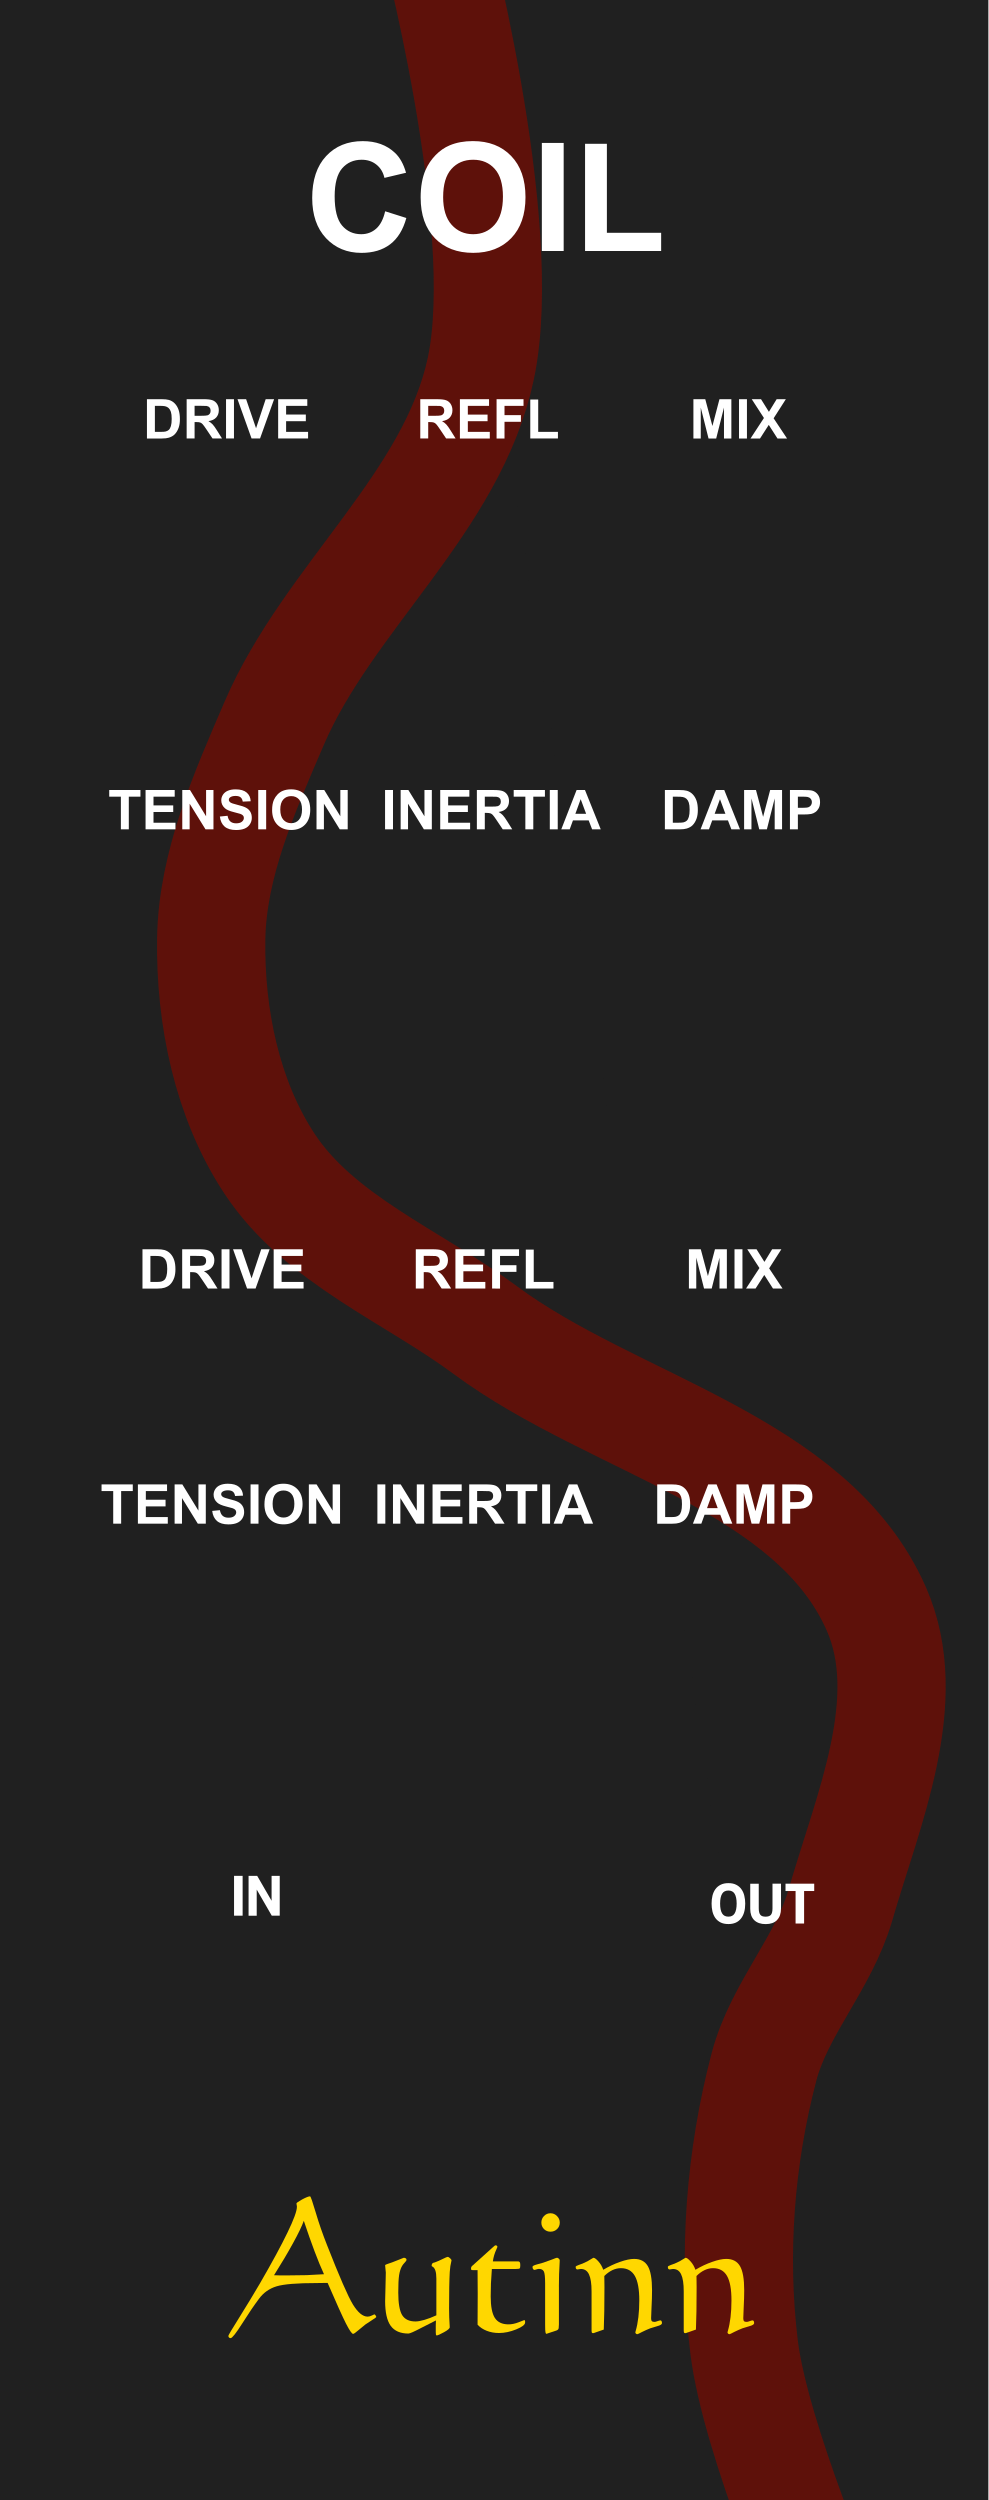
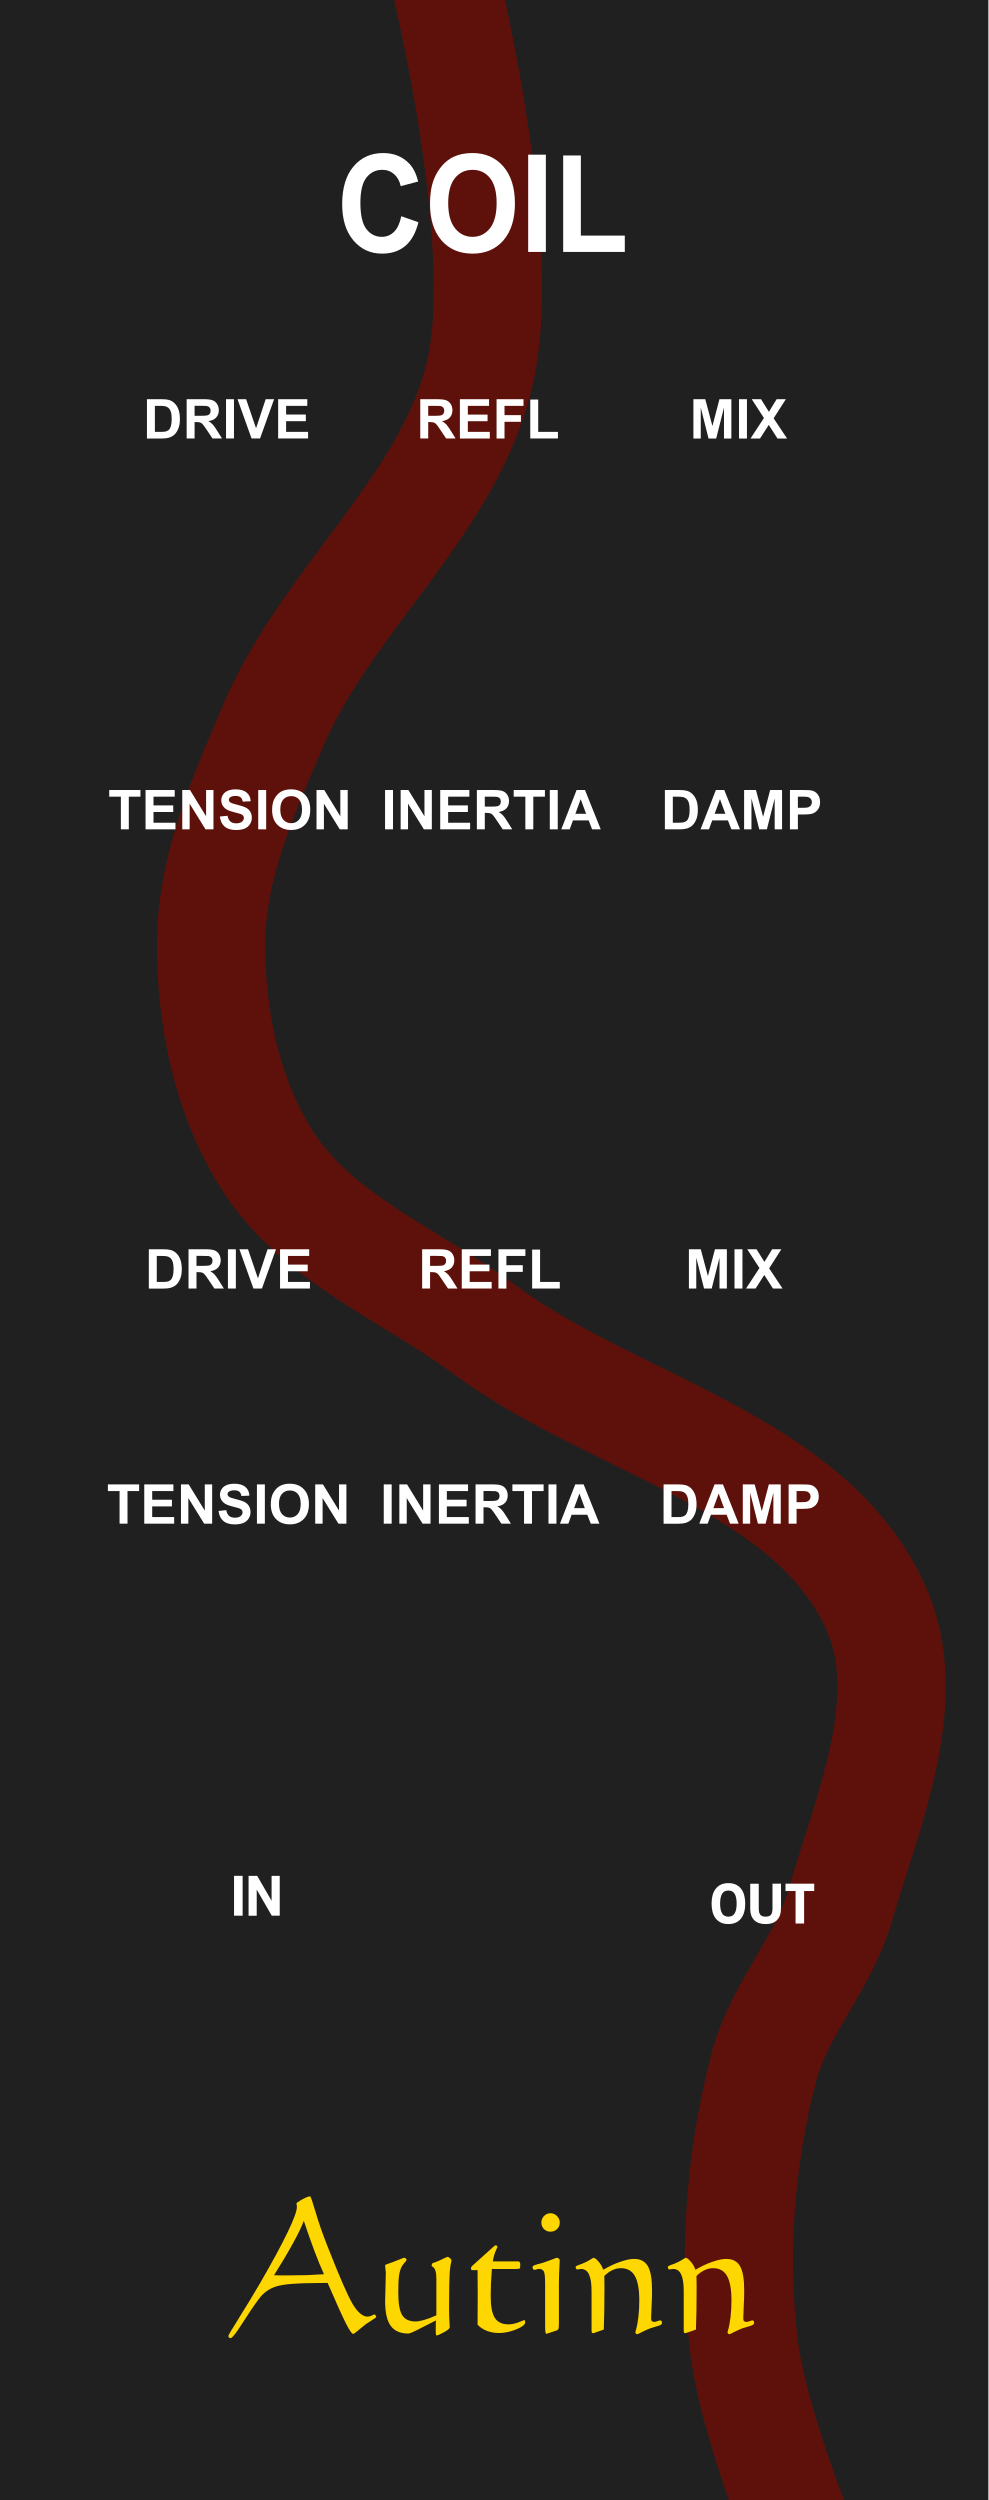
<svg xmlns="http://www.w3.org/2000/svg" width="50.8mm" height="128.5mm" viewBox="0 0 50.8 128.5" version="1.1" id="svg23">
  <defs id="defs23">
    </defs>
  <rect style="fill:#202020;stroke:none" width="50.8" height="128.5" x="0" y="0" id="rect1" />
  <path style="fill:#202020;stroke:#5e110a;stroke-width:5.564;stroke-dasharray:none;stroke-opacity:1" d="m 42.73,134.427 c 0,0 -3.897,-8.993 -4.484,-13.791 -0.584,-4.772 -0.198,-9.737 1.02,-14.388 0.776,-2.965 3.077,-5.37 3.927,-8.315 C 44.611,93.015 47.106,87.372 45.04,82.689 41.72,75.163 31.553,73.267 24.945,68.368 21.197,65.589 16.432,63.714 13.858,59.822 11.665,56.504 10.797,52.251 10.856,48.273 c 0.057,-3.849 1.715,-7.549 3.234,-11.087 2.777,-6.467 9.169,-11.361 10.625,-18.247 1.586,-7.503 -2.541,-22.866 -2.541,-22.866" id="path23" />
  <g transform="matrix(1.254926,0,0,1.254926,10.30863,-246.3034)" id="text3739" style="font-style:normal;font-weight:normal;font-size:7.056px;line-height:1.25;font-family:sans-serif;letter-spacing:0px;word-spacing:0px;fill:#ffd700;fill-opacity:1;stroke:none;stroke-width:0.265" aria-label="Autinn">
    <path id="path4612" style="font-style:normal;font-variant:normal;font-weight:normal;font-stretch:normal;font-family:'Calligraph421 BT';-inkscape-font-specification:'Calligraph421 BT';fill:#ffd700;fill-opacity:1;stroke-width:0.265" d="m 5.056,289.419 q -0.176,-0.379 -0.386,-0.937 -0.21,-0.558 -0.441,-1.251 -0.117,0.327 -0.438,0.909 -0.317,0.582 -0.782,1.319 0.107,0.007 0.224,0.007 0.121,0 0.362,0 0.393,0 0.754,-0.01 0.365,-0.014 0.706,-0.038 z m 0.148,0.355 q -0.1,0 -0.248,0.003 -0.145,0.003 -0.196,0.003 -1.206,0 -1.647,0.134 -0.441,0.134 -0.717,0.506 -0.314,0.42 -0.692,1.02 -0.379,0.596 -0.472,0.596 -0.041,0 -0.065,-0.024 -0.028,-0.024 -0.028,-0.069 0,-0.041 0.448,-0.754 0.448,-0.717 0.837,-1.381 0.754,-1.302 1.137,-2.098 0.386,-0.796 0.386,-1.058 0,-0.034 -0.01,-0.076 -0.01,-0.045 -0.01,-0.052 0,-0.041 0.234,-0.169 0.238,-0.127 0.324,-0.127 0.038,0 0.231,0.658 0.193,0.655 0.462,1.333 0.758,1.936 1.061,2.436 0.307,0.5 0.603,0.5 0.083,0 0.172,-0.045 0.09,-0.048 0.103,-0.048 0.021,0 0.048,0.038 0.031,0.038 0.031,0.069 0,0.021 -0.155,0.117 -0.155,0.097 -0.293,0.193 -0.127,0.097 -0.293,0.241 -0.162,0.141 -0.207,0.141 -0.076,0 -0.293,-0.424 -0.214,-0.424 -0.751,-1.664 z" />
    <path id="path4614" style="font-style:normal;font-variant:normal;font-weight:normal;font-stretch:normal;font-family:'Calligraph421 BT';-inkscape-font-specification:'Calligraph421 BT';fill:#ffd700;fill-opacity:1;stroke-width:0.265" d="m 9.641,291.311 q -0.245,0.121 -0.61,0.31 -0.431,0.227 -0.517,0.227 -0.496,0 -0.727,-0.317 -0.227,-0.317 -0.227,-1.009 0,-0.169 0.014,-0.558 0.014,-0.393 0.014,-0.613 0,-0.048 -0.014,-0.145 -0.014,-0.1 -0.014,-0.152 0,-0.028 0.121,-0.065 0.096,-0.031 0.162,-0.055 0.152,-0.055 0.307,-0.121 0.158,-0.069 0.172,-0.069 0.052,0 0.083,0.024 0.031,0.021 0.031,0.059 0,0.041 -0.076,0.117 -0.072,0.076 -0.107,0.138 -0.083,0.141 -0.121,0.376 -0.034,0.234 -0.034,0.71 0,0.658 0.158,0.923 0.162,0.262 0.548,0.262 0.141,0 0.365,-0.065 0.227,-0.066 0.489,-0.186 v -1.512 q 0,-0.403 -0.162,-0.486 -0.031,-0.014 -0.031,-0.028 0,-0.11 0.083,-0.131 0.024,-0.003 0.045,-0.01 0.152,-0.055 0.324,-0.141 0.172,-0.086 0.2,-0.086 0.045,0 0.103,0.055 0.059,0.055 0.059,0.093 0,0.003 -0.007,0.031 -0.048,0.179 -0.065,0.438 -0.014,0.238 -0.021,0.63 -0.007,0.389 -0.007,0.865 0,0.369 0.024,0.706 0.003,0.052 0.003,0.062 0,0.079 -0.238,0.207 -0.238,0.131 -0.296,0.131 -0.021,0 -0.031,-0.031 -0.007,-0.028 -0.007,-0.097 v -0.103 q 0,-0.076 0,-0.172 0.003,-0.097 0.007,-0.21 z" />
    <path id="path4616" style="font-style:normal;font-variant:normal;font-weight:normal;font-stretch:normal;font-family:'Calligraph421 BT';-inkscape-font-specification:'Calligraph421 BT';fill:#ffd700;fill-opacity:1;stroke-width:0.265" d="m 11.346,291.486 q 0.003,-0.307 0.003,-0.603 0.003,-0.296 0.003,-0.658 0,-0.217 -0.003,-0.462 0,-0.245 -0.003,-0.513 h -0.196 q -0.045,0 -0.059,-0.01 -0.01,-0.014 -0.014,-0.059 0.003,-0.072 0.062,-0.117 0.021,-0.017 0.028,-0.024 l 0.799,-0.72 q 0.055,-0.055 0.079,-0.069 0.024,-0.017 0.048,-0.017 0.024,0 0.045,0.021 0.021,0.017 0.021,0.045 0,0.01 -0.034,0.083 -0.121,0.255 -0.152,0.51 h 1.037 q 0.048,0 0.065,0.034 0.021,0.034 0.021,0.121 0,0.103 -0.024,0.131 -0.024,0.024 -0.158,0.024 h -0.982 q -0.024,0.303 -0.038,0.589 -0.01,0.282 -0.01,0.537 0,0.613 0.169,0.878 0.172,0.265 0.558,0.265 0.2,0 0.417,-0.086 0.217,-0.09 0.231,-0.09 0.014,0 0.024,0.017 0.01,0.014 0.01,0.031 v 0.052 q 0,0.134 -0.365,0.282 -0.365,0.148 -0.706,0.148 -0.269,0 -0.5,-0.09 -0.231,-0.09 -0.376,-0.251 z" />
    <path id="path4618" style="font-style:normal;font-variant:normal;font-weight:normal;font-stretch:normal;font-family:'Calligraph421 BT';-inkscape-font-specification:'Calligraph421 BT';fill:#ffd700;fill-opacity:1;stroke-width:0.265" d="m 14.678,289.922 v 1.557 q 0,0.048 -0.007,0.103 0,0.014 0,0.017 0,0.048 -0.024,0.079 -0.021,0.028 -0.076,0.048 -0.124,0.041 -0.262,0.086 -0.138,0.048 -0.141,0.048 -0.028,0 -0.041,-0.062 -0.014,-0.062 -0.014,-0.314 v -1.698 q 0,-0.389 -0.055,-0.486 -0.055,-0.1 -0.2,-0.1 -0.038,0 -0.1,0.021 -0.059,0.021 -0.076,0.021 -0.038,0 -0.062,-0.035 -0.024,-0.034 -0.024,-0.093 0.003,-0.052 0.203,-0.103 0.141,-0.034 0.234,-0.065 0.169,-0.055 0.355,-0.127 0.186,-0.076 0.21,-0.076 0.034,0 0.072,0.034 0.041,0.034 0.041,0.069 0,0.014 -0.003,0.083 -0.031,0.479 -0.031,0.992 z m -0.348,-3.001 q 0.158,0 0.269,0.114 0.114,0.114 0.114,0.269 0,0.158 -0.11,0.265 -0.11,0.107 -0.272,0.107 -0.155,0 -0.265,-0.107 -0.107,-0.11 -0.107,-0.265 0,-0.158 0.107,-0.269 0.11,-0.114 0.265,-0.114 z" />
    <path id="path4620" style="font-style:normal;font-variant:normal;font-weight:normal;font-stretch:normal;font-family:'Calligraph421 BT';-inkscape-font-specification:'Calligraph421 BT';fill:#ffd700;fill-opacity:1;stroke-width:0.265" d="m 16.015,291.707 v -1.581 q 0,-0.486 -0.107,-0.703 -0.103,-0.22 -0.331,-0.22 -0.031,0 -0.079,0.01 -0.045,0.01 -0.062,0.01 -0.034,0 -0.055,-0.028 -0.017,-0.028 -0.017,-0.079 0,-0.034 0.131,-0.079 0.096,-0.031 0.152,-0.055 0.21,-0.086 0.389,-0.207 0.048,-0.031 0.055,-0.031 0.072,0 0.203,0.148 0.131,0.145 0.2,0.344 0.348,-0.207 0.689,-0.324 0.341,-0.121 0.575,-0.121 0.389,0 0.562,0.296 0.172,0.293 0.172,0.989 0,0.32 -0.021,0.706 -0.017,0.386 -0.017,0.441 0,0.086 0.031,0.117 0.031,0.031 0.11,0.031 0.041,0 0.121,-0.031 0.083,-0.031 0.121,-0.031 0.028,0 0.045,0.031 0.017,0.031 0.017,0.083 0,0.072 -0.196,0.124 -0.165,0.045 -0.282,0.086 -0.169,0.066 -0.341,0.152 -0.169,0.09 -0.189,0.09 -0.034,0 -0.059,-0.024 -0.024,-0.021 -0.024,-0.055 0,-0.007 0.014,-0.052 0.148,-0.51 0.148,-1.254 0,-0.686 -0.183,-1.003 -0.183,-0.317 -0.572,-0.317 -0.176,0 -0.351,0.083 -0.172,0.083 -0.327,0.238 0,0.048 0.003,0.203 0.003,0.152 0.003,0.255 0,0.527 -0.007,0.978 -0.007,0.448 -0.021,0.758 l -0.403,0.141 q -0.003,0 -0.014,0.003 -0.01,0.003 -0.028,0.003 -0.031,0 -0.045,-0.028 -0.01,-0.028 -0.01,-0.1 z" />
    <path id="path4622" style="font-style:normal;font-variant:normal;font-weight:normal;font-stretch:normal;font-family:'Calligraph421 BT';-inkscape-font-specification:'Calligraph421 BT';fill:#ffd700;fill-opacity:1;stroke-width:0.265" d="m 19.79,291.707 v -1.581 q 0,-0.486 -0.107,-0.703 -0.103,-0.22 -0.331,-0.22 -0.031,0 -0.079,0.01 -0.045,0.01 -0.062,0.01 -0.034,0 -0.055,-0.028 -0.017,-0.028 -0.017,-0.079 0,-0.034 0.131,-0.079 0.096,-0.031 0.152,-0.055 0.21,-0.086 0.389,-0.207 0.048,-0.031 0.055,-0.031 0.072,0 0.203,0.148 0.131,0.145 0.2,0.344 0.348,-0.207 0.689,-0.324 0.341,-0.121 0.575,-0.121 0.389,0 0.562,0.296 0.172,0.293 0.172,0.989 0,0.32 -0.021,0.706 -0.017,0.386 -0.017,0.441 0,0.086 0.031,0.117 0.031,0.031 0.11,0.031 0.041,0 0.121,-0.031 0.083,-0.031 0.121,-0.031 0.028,0 0.045,0.031 0.017,0.031 0.017,0.083 0,0.072 -0.196,0.124 -0.165,0.045 -0.282,0.086 -0.169,0.066 -0.341,0.152 -0.169,0.09 -0.189,0.09 -0.034,0 -0.059,-0.024 -0.024,-0.021 -0.024,-0.055 0,-0.007 0.014,-0.052 0.148,-0.51 0.148,-1.254 0,-0.686 -0.183,-1.003 -0.183,-0.317 -0.572,-0.317 -0.176,0 -0.351,0.083 -0.172,0.083 -0.327,0.238 0,0.048 0.003,0.203 0.003,0.152 0.003,0.255 0,0.527 -0.007,0.978 -0.007,0.448 -0.021,0.758 l -0.403,0.141 q -0.003,0 -0.014,0.003 -0.01,0.003 -0.028,0.003 -0.031,0 -0.045,-0.028 -0.01,-0.028 -0.01,-0.1 z" />
  </g>
  <text xml:space="preserve" style="font-weight:bold;font-size:5.644px;font-family:sans-serif;-inkscape-font-specification:'sans-serif Bold';writing-mode:lr-tb;direction:ltr;fill:#202020;stroke:#5e110a;stroke-width:5.564;stroke-dasharray:none;stroke-opacity:1" x="16.169" y="11.106" id="text24">
    <tspan id="tspan24" style="stroke-width:5.564" x="16.169" y="11.106" />
  </text>
  <g aria-label="IN" style="font-style:normal;font-variant:normal;font-weight:500;font-stretch:normal;font-size:2.117px;line-height:1.25;font-family:OldSansBlack;-inkscape-font-specification:'OldSansBlack, Medium';font-variant-ligatures:normal;font-variant-position:normal;font-variant-caps:normal;font-variant-numeric:normal;font-variant-alternates:normal;font-feature-settings:normal;text-indent:0;text-align:start;text-decoration:none;text-decoration-line:none;text-decoration-style:solid;text-decoration-color:#000000;letter-spacing:0px;word-spacing:0px;text-transform:none;writing-mode:lr-tb;direction:ltr;text-orientation:mixed;dominant-baseline:auto;baseline-shift:baseline;text-anchor:start;white-space:normal;shape-padding:0;vector-effect:none;fill:#ffffff;fill-opacity:1;stroke:none;stroke-width:0.265;stroke-linecap:butt;stroke-linejoin:miter;stroke-miterlimit:4;stroke-dasharray:none;stroke-dashoffset:0;stroke-opacity:1" id="text893" transform="matrix(1.3,0,0,1.3,5.410701,-256.733)">
    <path d="m 5.092,273.23 h 0.339 v -1.575 H 5.092 Z" style="stroke-width:0.265" id="path1716" />
    <path d="m 6.583,273.23 h 0.315 v -1.575 H 6.576 v 0.986 L 6.007,271.656 H 5.666 v 1.575 h 0.322 v -1.033 z" style="stroke-width:0.265" id="path1718" />
  </g>
  <g aria-label="OUT" style="font-style:normal;font-variant:normal;font-weight:500;font-stretch:normal;font-size:2.117px;line-height:1.25;font-family:OldSansBlack;-inkscape-font-specification:'OldSansBlack, Medium';font-variant-ligatures:normal;font-variant-position:normal;font-variant-caps:normal;font-variant-numeric:normal;font-variant-alternates:normal;font-feature-settings:normal;text-indent:0;text-align:start;text-decoration:none;text-decoration-line:none;text-decoration-style:solid;text-decoration-color:#000000;letter-spacing:0px;word-spacing:0px;text-transform:none;writing-mode:lr-tb;direction:ltr;text-orientation:mixed;dominant-baseline:auto;baseline-shift:baseline;text-anchor:start;white-space:normal;shape-padding:0;vector-effect:none;fill:#ffffff;fill-opacity:1;stroke:none;stroke-width:0.265;stroke-linecap:butt;stroke-linejoin:miter;stroke-miterlimit:4;stroke-dasharray:none;stroke-dashoffset:0;stroke-opacity:1" id="text897" transform="matrix(1.3,0,0,1.3,0.7929385,-256.2168)">
    <path d="m 28.686,272.948 q 0.169,-0.21 0.169,-0.593 0,-0.163 -0.036,-0.309 -0.034,-0.148 -0.114,-0.258 -0.078,-0.112 -0.205,-0.176 -0.125,-0.066 -0.309,-0.066 -0.184,0 -0.311,0.066 -0.127,0.064 -0.207,0.176 -0.078,0.11 -0.114,0.258 -0.034,0.146 -0.034,0.309 0,0.163 0.034,0.311 0.036,0.146 0.114,0.258 0.08,0.11 0.207,0.176 0.127,0.064 0.311,0.064 0.324,0 0.495,-0.216 z m -0.25,-0.982 q 0.08,0.131 0.08,0.389 0,0.258 -0.08,0.389 -0.076,0.127 -0.246,0.127 -0.171,0 -0.248,-0.127 -0.08,-0.131 -0.08,-0.389 0,-0.258 0.08,-0.389 0.076,-0.127 0.248,-0.127 0.169,0 0.246,0.127 z" style="stroke-width:0.265" id="path1721" />
    <path d="m 30.113,273.005 q 0.157,-0.159 0.157,-0.459 v -0.978 h -0.337 v 0.974 q 0,0.182 -0.061,0.256 -0.03,0.036 -0.083,0.055 -0.051,0.019 -0.131,0.019 -0.15,0 -0.207,-0.076 -0.061,-0.074 -0.061,-0.258 v -0.969 h -0.337 v 0.993 q 0,0.292 0.159,0.449 0.161,0.155 0.451,0.155 0.294,0 0.451,-0.159 z" style="stroke-width:0.265" id="path1723" />
    <path d="m 31.183,271.858 h 0.4 v -0.29 h -1.135 v 0.29 h 0.398 v 1.285 h 0.337 z" style="stroke-width:0.265" id="path1725" />
  </g>
-   <path style="font-weight:bold;font-size:7.761px;font-family:Arial;-inkscape-font-specification:'Arial Bold';fill:#ffffff;stroke-width:5.564" d="m 19.798,10.86 1.088,0.345 q -0.25,0.91 -0.834,1.353 -0.58,0.44 -1.474,0.44 -1.107,0 -1.819,-0.754 -0.712,-0.758 -0.712,-2.069 0,-1.387 0.716,-2.152 0.716,-0.769 1.883,-0.769 1.019,0 1.656,0.603 0.379,0.356 0.568,1.023 L 19.76,9.143 Q 19.662,8.711 19.347,8.461 19.037,8.211 18.589,8.211 q -0.618,0 -1.004,0.443 -0.383,0.443 -0.383,1.436 0,1.054 0.379,1.501 0.379,0.447 0.985,0.447 0.447,0 0.769,-0.284 0.322,-0.284 0.462,-0.894 z m 1.823,-0.701 q 0,-0.849 0.254,-1.425 0.189,-0.424 0.515,-0.762 0.33,-0.337 0.72,-0.5 0.519,-0.22 1.198,-0.22 1.228,0 1.963,0.762 0.739,0.762 0.739,2.118 0,1.345 -0.731,2.107 -0.731,0.758 -1.955,0.758 -1.239,0 -1.971,-0.754 -0.731,-0.758 -0.731,-2.084 z m 1.156,-0.038 q 0,0.944 0.436,1.432 0.436,0.485 1.107,0.485 0.671,0 1.099,-0.481 0.432,-0.485 0.432,-1.451 0,-0.955 -0.421,-1.425 -0.417,-0.47 -1.11,-0.47 -0.693,0 -1.118,0.477 -0.424,0.474 -0.424,1.432 z m 5.074,2.782 V 7.347 h 1.122 v 5.556 z m 2.221,0 V 7.392 h 1.122 v 4.574 h 2.789 v 0.936 z" id="text1" aria-label="COIL" />
+   <path style="font-weight:bold;font-size:7.761px;font-family:Arial;-inkscape-font-specification:'Arial Bold';fill:#ffffff;stroke-width:4.751" d="m 20.626,11.113 0.881,0.31 q -0.203,0.819 -0.675,1.218 -0.47,0.396 -1.194,0.396 -0.896,0 -1.473,-0.679 -0.577,-0.682 -0.577,-1.862 0,-1.248 0.58,-1.937 0.58,-0.692 1.526,-0.692 0.826,0 1.341,0.542 0.307,0.321 0.46,0.921 l -0.899,0.239 Q 20.516,9.179 20.261,8.954 20.009,8.729 19.647,8.729 q -0.5,0 -0.813,0.399 -0.31,0.399 -0.31,1.293 0,0.948 0.307,1.351 0.307,0.402 0.798,0.402 0.362,0 0.623,-0.256 0.261,-0.256 0.374,-0.805 z m 1.476,-0.631 q 0,-0.764 0.206,-1.282 0.153,-0.382 0.417,-0.686 0.267,-0.304 0.583,-0.45 0.421,-0.198 0.97,-0.198 0.995,0 1.59,0.686 0.599,0.686 0.599,1.907 0,1.211 -0.592,1.896 -0.592,0.682 -1.584,0.682 -1.004,0 -1.596,-0.679 -0.592,-0.682 -0.592,-1.876 z m 0.936,-0.034 q 0,0.849 0.353,1.289 0.353,0.437 0.896,0.437 0.543,0 0.89,-0.433 0.35,-0.437 0.35,-1.306 0,-0.859 -0.341,-1.282 -0.338,-0.423 -0.899,-0.423 -0.562,0 -0.906,0.43 -0.344,0.426 -0.344,1.289 z m 4.11,2.503 V 7.951 h 0.909 v 5 z m 1.799,0 V 7.992 H 29.856 V 12.109 h 2.259 v 0.842 z" id="text1" aria-label="COIL" />
  <path d="M 7.553,20.518 H 8.299 q 0.252,0 0.384,0.039 0.178,0.052 0.305,0.186 0.127,0.134 0.193,0.328 0.066,0.193 0.066,0.477 0,0.249 -0.062,0.43 -0.076,0.22 -0.216,0.357 -0.106,0.103 -0.287,0.161 -0.135,0.043 -0.361,0.043 H 7.553 Z m 0.408,0.342 v 1.338 h 0.305 q 0.171,0 0.247,-0.019 0.099,-0.025 0.164,-0.084 0.066,-0.059 0.107,-0.194 0.041,-0.136 0.041,-0.371 0,-0.234 -0.041,-0.36 -0.041,-0.125 -0.116,-0.196 -0.074,-0.07 -0.189,-0.095 -0.085,-0.019 -0.335,-0.019 z m 1.633,1.678 v -2.02 h 0.859 q 0.324,0 0.47,0.055 0.147,0.054 0.236,0.193 0.088,0.139 0.088,0.318 0,0.227 -0.134,0.376 -0.134,0.147 -0.4,0.186 0.132,0.077 0.218,0.169 0.087,0.092 0.233,0.328 l 0.247,0.394 h -0.488 l -0.295,-0.44 q -0.157,-0.236 -0.215,-0.296 -0.058,-0.062 -0.123,-0.084 -0.065,-0.023 -0.205,-0.023 h -0.083 v 0.843 z m 0.408,-1.166 h 0.302 q 0.294,0 0.367,-0.025 0.073,-0.025 0.114,-0.085 0.041,-0.061 0.041,-0.152 0,-0.102 -0.055,-0.164 -0.054,-0.063 -0.153,-0.08 -0.05,-0.007 -0.298,-0.007 h -0.318 z m 1.616,1.166 v -2.02 h 0.408 v 2.02 z m 1.312,0 -0.722,-2.02 h 0.442 l 0.511,1.495 0.495,-1.495 h 0.433 l -0.723,2.02 z m 1.367,0 v -2.02 h 1.498 v 0.342 H 14.706 v 0.448 h 1.014 v 0.34 H 14.706 v 0.55 h 1.129 v 0.34 z" id="text2" style="font-weight:bold;font-size:2.822px;font-family:Arial;-inkscape-font-specification:'Arial Bold';fill:#ffffff;stroke-width:5.564" aria-label="DRIVE" />
  <path d="m 21.602,22.539 v -2.02 h 0.859 q 0.324,0 0.47,0.055 0.147,0.054 0.236,0.193 0.088,0.139 0.088,0.318 0,0.227 -0.134,0.376 -0.134,0.147 -0.4,0.186 0.132,0.077 0.218,0.169 0.087,0.092 0.233,0.328 l 0.247,0.394 h -0.488 l -0.295,-0.44 q -0.157,-0.236 -0.215,-0.296 -0.058,-0.062 -0.123,-0.084 -0.065,-0.023 -0.205,-0.023 h -0.083 v 0.843 z m 0.408,-1.166 h 0.302 q 0.294,0 0.367,-0.025 0.073,-0.025 0.114,-0.085 0.041,-0.061 0.041,-0.152 0,-0.102 -0.055,-0.164 -0.054,-0.063 -0.153,-0.08 -0.05,-0.007 -0.298,-0.007 h -0.318 z m 1.629,1.166 v -2.02 h 1.498 v 0.342 H 24.047 v 0.448 h 1.014 v 0.34 H 24.047 v 0.55 h 1.129 v 0.34 z m 1.885,0 v -2.02 h 1.385 v 0.342 h -0.977 v 0.478 h 0.843 v 0.342 h -0.843 v 0.859 z m 1.732,0 v -2.004 h 0.408 v 1.663 h 1.014 v 0.34 z" id="text3" style="font-weight:bold;font-size:2.822px;font-family:Arial;-inkscape-font-specification:'Arial Bold';fill:#ffffff;stroke-width:5.564" aria-label="REFL" />
  <path d="m 35.641,22.539 v -2.02 h 0.61 l 0.367,1.378 0.362,-1.378 h 0.612 v 2.02 h -0.379 v -1.59 l -0.401,1.59 h -0.393 l -0.4,-1.59 v 1.59 z m 2.344,0 v -2.02 h 0.408 v 2.02 z m 0.591,0 0.69,-1.054 -0.626,-0.966 h 0.477 l 0.405,0.649 0.397,-0.649 h 0.473 l -0.628,0.981 0.69,1.039 h -0.492 l -0.448,-0.699 -0.449,0.699 z" id="text4" style="font-weight:bold;font-size:2.822px;font-family:Arial;-inkscape-font-specification:'Arial Bold';fill:#ffffff;stroke-width:5.564" aria-label="MIX" />
  <path d="M 6.213,42.627 V 40.949 H 5.614 V 40.607 H 7.219 V 40.949 H 6.621 v 1.678 z m 1.269,0 v -2.02 h 1.498 v 0.342 h -1.09 v 0.448 h 1.014 v 0.34 h -1.014 v 0.55 h 1.129 v 0.34 z m 1.887,0 v -2.02 h 0.397 l 0.827,1.349 v -1.349 h 0.379 V 42.627 H 10.562 L 9.748,41.31 v 1.317 z m 1.931,-0.657 0.397,-0.039 q 0.036,0.2 0.145,0.294 0.11,0.094 0.296,0.094 0.197,0 0.296,-0.083 0.101,-0.084 0.101,-0.196 0,-0.072 -0.043,-0.121 -0.041,-0.051 -0.146,-0.088 -0.072,-0.025 -0.327,-0.088 -0.328,-0.081 -0.46,-0.2 -0.186,-0.167 -0.186,-0.407 0,-0.154 0.087,-0.288 0.088,-0.135 0.252,-0.205 0.165,-0.07 0.398,-0.07 0.38,0 0.572,0.167 0.193,0.167 0.203,0.445 l -0.408,0.018 q -0.026,-0.156 -0.113,-0.223 -0.085,-0.069 -0.258,-0.069 -0.178,0 -0.278,0.073 -0.065,0.047 -0.065,0.125 0,0.072 0.061,0.123 0.077,0.065 0.375,0.135 0.298,0.07 0.44,0.146 0.143,0.074 0.223,0.205 0.081,0.13 0.081,0.321 0,0.174 -0.096,0.325 -0.096,0.152 -0.273,0.226 -0.176,0.073 -0.44,0.073 -0.383,0 -0.588,-0.176 -0.205,-0.178 -0.245,-0.517 z m 1.973,0.657 v -2.02 h 0.408 v 2.02 z m 0.714,-0.998 q 0,-0.309 0.092,-0.518 0.069,-0.154 0.187,-0.277 0.12,-0.123 0.262,-0.182 0.189,-0.08 0.435,-0.08 0.446,0 0.714,0.277 0.269,0.277 0.269,0.77 0,0.489 -0.266,0.766 -0.266,0.276 -0.711,0.276 -0.451,0 -0.717,-0.274 -0.266,-0.276 -0.266,-0.758 z m 0.42,-0.014 q 0,0.343 0.158,0.521 0.158,0.176 0.402,0.176 0.244,0 0.4,-0.175 0.157,-0.176 0.157,-0.528 0,-0.347 -0.153,-0.518 -0.152,-0.171 -0.404,-0.171 -0.252,0 -0.407,0.174 -0.154,0.172 -0.154,0.521 z m 1.862,1.011 v -2.02 h 0.397 l 0.827,1.349 v -1.349 h 0.379 v 2.02 h -0.409 l -0.814,-1.317 v 1.317 z" id="text5" style="font-weight:bold;font-size:2.822px;font-family:Arial;-inkscape-font-specification:'Arial Bold';fill:#ffffff;stroke-width:5.564" aria-label="TENSION" />
  <path d="m 19.792,42.627 v -2.02 h 0.408 v 2.02 z m 0.801,0 v -2.02 h 0.397 l 0.827,1.349 v -1.349 h 0.379 v 2.02 h -0.409 l -0.814,-1.317 v 1.317 z m 2.034,0 v -2.02 h 1.498 v 0.342 h -1.09 v 0.448 h 1.014 v 0.34 h -1.014 v 0.55 h 1.129 v 0.34 z m 1.884,0 v -2.02 h 0.859 q 0.324,0 0.47,0.055 0.147,0.054 0.236,0.193 0.088,0.139 0.088,0.318 0,0.227 -0.134,0.376 -0.134,0.147 -0.4,0.186 0.132,0.077 0.218,0.169 0.087,0.092 0.233,0.328 l 0.247,0.394 h -0.488 l -0.295,-0.44 q -0.157,-0.236 -0.215,-0.296 -0.058,-0.062 -0.123,-0.084 -0.065,-0.023 -0.205,-0.023 h -0.083 v 0.843 z m 0.408,-1.166 h 0.302 q 0.294,0 0.367,-0.025 0.073,-0.025 0.114,-0.085 0.041,-0.061 0.041,-0.152 0,-0.102 -0.055,-0.164 -0.054,-0.063 -0.153,-0.08 -0.05,-0.007 -0.298,-0.007 h -0.318 z m 2.084,1.166 v -1.678 h -0.599 v -0.342 h 1.605 v 0.342 h -0.598 v 1.678 z m 1.257,0 v -2.02 h 0.408 v 2.02 z m 2.618,0 h -0.444 l -0.176,-0.459 h -0.808 l -0.167,0.459 h -0.433 l 0.787,-2.02 h 0.431 z M 30.126,41.828 29.847,41.078 29.574,41.828 Z" id="text6" style="font-weight:bold;font-size:2.822px;font-family:Arial;-inkscape-font-specification:'Arial Bold';fill:#ffffff;stroke-width:5.564" aria-label="INERTIA" />
  <path d="m 34.175,40.607 h 0.746 q 0.252,0 0.384,0.039 0.178,0.052 0.305,0.186 0.127,0.134 0.193,0.328 0.066,0.193 0.066,0.477 0,0.249 -0.062,0.43 -0.076,0.22 -0.216,0.357 -0.106,0.103 -0.287,0.161 -0.135,0.043 -0.361,0.043 h -0.768 z m 0.408,0.342 v 1.338 h 0.305 q 0.171,0 0.247,-0.019 0.099,-0.025 0.164,-0.084 0.066,-0.059 0.107,-0.194 0.041,-0.136 0.041,-0.371 0,-0.234 -0.041,-0.36 -0.041,-0.125 -0.116,-0.196 -0.074,-0.07 -0.189,-0.095 -0.085,-0.019 -0.335,-0.019 z m 3.453,1.678 h -0.444 l -0.176,-0.459 h -0.808 l -0.167,0.459 H 36.009 l 0.787,-2.02 h 0.431 z m -0.751,-0.799 -0.278,-0.75 -0.273,0.75 z m 0.962,0.799 v -2.02 h 0.61 l 0.367,1.378 0.362,-1.378 h 0.612 v 2.02 h -0.379 v -1.59 l -0.401,1.59 h -0.393 l -0.4,-1.59 v 1.59 z m 2.356,0 v -2.02 h 0.655 q 0.372,0 0.485,0.03 0.174,0.045 0.291,0.198 0.117,0.152 0.117,0.393 0,0.186 -0.068,0.313 -0.068,0.127 -0.172,0.2 -0.103,0.072 -0.211,0.095 -0.146,0.029 -0.423,0.029 h -0.266 v 0.762 z m 0.408,-1.678 v 0.573 h 0.223 q 0.241,0 0.322,-0.032 0.081,-0.032 0.127,-0.099 0.047,-0.068 0.047,-0.157 0,-0.11 -0.065,-0.182 -0.065,-0.072 -0.164,-0.09 -0.073,-0.014 -0.294,-0.014 z" id="text7" style="font-weight:bold;font-size:2.822px;font-family:Arial;-inkscape-font-specification:'Arial Bold';fill:#ffffff;stroke-width:5.564" aria-label="DAMP" />
-   <path d="m 7.323,64.212 h 0.746 q 0.252,0 0.384,0.039 0.178,0.052 0.305,0.186 0.127,0.134 0.193,0.328 0.066,0.193 0.066,0.477 0,0.249 -0.062,0.43 -0.076,0.22 -0.216,0.357 -0.106,0.103 -0.287,0.161 -0.135,0.043 -0.361,0.043 H 7.323 Z m 0.408,0.342 v 1.338 h 0.305 q 0.171,0 0.247,-0.019 0.099,-0.025 0.164,-0.084 0.066,-0.059 0.107,-0.194 0.041,-0.136 0.041,-0.371 0,-0.234 -0.041,-0.36 -0.041,-0.125 -0.116,-0.196 -0.074,-0.07 -0.189,-0.095 -0.085,-0.019 -0.335,-0.019 z m 1.633,1.678 v -2.02 h 0.859 q 0.324,0 0.47,0.055 0.147,0.054 0.236,0.193 0.088,0.139 0.088,0.318 0,0.227 -0.134,0.376 -0.134,0.147 -0.4,0.186 0.132,0.077 0.218,0.169 0.087,0.092 0.233,0.328 l 0.247,0.394 h -0.488 l -0.295,-0.44 q -0.157,-0.236 -0.215,-0.296 -0.058,-0.062 -0.123,-0.084 -0.065,-0.023 -0.205,-0.023 H 9.772 v 0.843 z M 9.772,65.066 H 10.074 q 0.294,0 0.367,-0.025 0.073,-0.025 0.114,-0.085 0.041,-0.061 0.041,-0.152 0,-0.102 -0.055,-0.164 -0.054,-0.063 -0.153,-0.08 -0.05,-0.007 -0.298,-0.007 H 9.772 Z m 1.616,1.166 v -2.02 h 0.408 v 2.02 z m 1.312,0 -0.722,-2.02 h 0.442 l 0.511,1.495 0.495,-1.495 h 0.433 l -0.723,2.02 z m 1.367,0 v -2.02 h 1.498 v 0.342 h -1.09 v 0.448 h 1.014 v 0.34 h -1.014 v 0.55 h 1.129 v 0.34 z" id="text2-5" style="font-weight:bold;font-size:2.822px;font-family:Arial;-inkscape-font-specification:'Arial Bold';fill:#ffffff;stroke-width:5.564" aria-label="DRIVE" />
-   <path d="M 21.372,66.232 V 64.212 h 0.859 q 0.324,0 0.47,0.055 0.147,0.054 0.236,0.193 0.088,0.139 0.088,0.318 0,0.227 -0.134,0.376 -0.134,0.147 -0.4,0.186 0.132,0.077 0.218,0.169 0.087,0.092 0.233,0.328 l 0.247,0.394 h -0.488 l -0.295,-0.44 q -0.157,-0.236 -0.215,-0.296 -0.058,-0.062 -0.123,-0.084 -0.065,-0.023 -0.205,-0.023 h -0.083 v 0.843 z m 0.408,-1.166 h 0.302 q 0.294,0 0.367,-0.025 0.073,-0.025 0.114,-0.085 0.041,-0.061 0.041,-0.152 0,-0.102 -0.055,-0.164 -0.054,-0.063 -0.153,-0.08 -0.05,-0.007 -0.298,-0.007 h -0.318 z m 1.629,1.166 V 64.212 h 1.498 v 0.342 h -1.09 v 0.448 h 1.014 v 0.34 h -1.014 v 0.55 h 1.129 v 0.34 z m 1.885,0 V 64.212 h 1.385 v 0.342 h -0.977 v 0.478 h 0.843 v 0.342 h -0.843 v 0.859 z m 1.732,0 v -2.004 h 0.408 v 1.663 h 1.014 v 0.34 z" id="text3-1" style="font-weight:bold;font-size:2.822px;font-family:Arial;-inkscape-font-specification:'Arial Bold';fill:#ffffff;stroke-width:5.564" aria-label="REFL" />
+   <path d="m 7.65,64.212 h 0.746 q 0.252,0 0.384,0.039 0.178,0.052 0.305,0.186 0.127,0.134 0.193,0.328 0.066,0.193 0.066,0.477 0,0.249 -0.062,0.43 -0.076,0.22 -0.216,0.357 -0.106,0.103 -0.287,0.161 -0.135,0.043 -0.361,0.043 H 7.65 Z m 0.408,0.342 v 1.338 h 0.305 q 0.171,0 0.247,-0.019 0.099,-0.025 0.164,-0.084 0.066,-0.059 0.107,-0.194 0.041,-0.136 0.041,-0.371 0,-0.234 -0.041,-0.36 -0.041,-0.125 -0.116,-0.196 -0.074,-0.07 -0.189,-0.095 -0.085,-0.019 -0.335,-0.019 z m 1.633,1.678 v -2.02 h 0.859 q 0.324,0 0.47,0.055 0.147,0.054 0.236,0.193 0.088,0.139 0.088,0.318 0,0.227 -0.134,0.376 -0.134,0.147 -0.4,0.186 0.132,0.077 0.218,0.169 0.087,0.092 0.233,0.328 l 0.247,0.394 h -0.488 l -0.295,-0.44 q -0.157,-0.236 -0.215,-0.296 -0.058,-0.062 -0.123,-0.084 -0.065,-0.023 -0.205,-0.023 h -0.083 v 0.843 z m 0.408,-1.166 h 0.302 q 0.294,0 0.367,-0.025 0.073,-0.025 0.114,-0.085 0.041,-0.061 0.041,-0.152 0,-0.102 -0.055,-0.164 -0.054,-0.063 -0.153,-0.08 -0.05,-0.007 -0.298,-0.007 h -0.318 z m 1.616,1.166 v -2.02 h 0.408 v 2.02 z m 1.312,0 -0.722,-2.02 h 0.442 l 0.511,1.495 0.495,-1.495 h 0.433 l -0.723,2.02 z m 1.367,0 v -2.02 h 1.498 v 0.342 h -1.09 v 0.448 h 1.014 v 0.34 h -1.014 v 0.55 h 1.129 v 0.34 z" id="text2-5" style="font-weight:bold;font-size:2.822px;font-family:Arial;-inkscape-font-specification:'Arial Bold';fill:#ffffff;stroke-width:5.564" aria-label="DRIVE" />
+   <path d="M 21.698,66.232 V 64.212 h 0.859 q 0.324,0 0.47,0.055 0.147,0.054 0.236,0.193 0.088,0.139 0.088,0.318 0,0.227 -0.134,0.376 -0.134,0.147 -0.4,0.186 0.132,0.077 0.218,0.169 0.087,0.092 0.233,0.328 l 0.247,0.394 h -0.488 l -0.295,-0.44 q -0.157,-0.236 -0.215,-0.296 -0.058,-0.062 -0.123,-0.084 -0.065,-0.023 -0.205,-0.023 h -0.083 v 0.843 z m 0.408,-1.166 h 0.302 q 0.294,0 0.367,-0.025 0.073,-0.025 0.114,-0.085 0.041,-0.061 0.041,-0.152 0,-0.102 -0.055,-0.164 -0.054,-0.063 -0.153,-0.08 -0.05,-0.007 -0.298,-0.007 H 22.106 Z m 1.629,1.166 V 64.212 h 1.498 v 0.342 h -1.09 v 0.448 h 1.014 v 0.34 h -1.014 v 0.55 h 1.129 v 0.34 z m 1.885,0 V 64.212 h 1.385 v 0.342 h -0.977 v 0.478 h 0.843 v 0.342 h -0.843 v 0.859 z m 1.732,0 v -2.004 h 0.408 v 1.663 H 28.774 v 0.34 z" id="text3-1" style="font-weight:bold;font-size:2.822px;font-family:Arial;-inkscape-font-specification:'Arial Bold';fill:#ffffff;stroke-width:5.564" aria-label="REFL" />
  <path d="m 35.41,66.232 v -2.02 h 0.61 l 0.367,1.378 0.362,-1.378 h 0.612 v 2.02 h -0.379 v -1.59 l -0.401,1.59 h -0.393 l -0.4,-1.59 v 1.59 z m 2.344,0 v -2.02 h 0.408 v 2.02 z m 0.591,0 0.69,-1.054 -0.626,-0.966 h 0.477 l 0.405,0.649 0.397,-0.649 H 40.162 l -0.628,0.981 0.69,1.039 h -0.492 l -0.448,-0.699 -0.449,0.699 z" id="text4-7" style="font-weight:bold;font-size:2.822px;font-family:Arial;-inkscape-font-specification:'Arial Bold';fill:#ffffff;stroke-width:5.564" aria-label="MIX" />
-   <path d="m 5.819,78.318 v -1.678 H 5.22 V 76.298 h 1.605 v 0.342 H 6.227 v 1.678 z m 1.269,0 V 76.298 h 1.498 v 0.342 h -1.09 v 0.448 h 1.014 v 0.34 h -1.014 v 0.55 h 1.129 v 0.34 z m 1.887,0 V 76.298 h 0.397 l 0.827,1.349 V 76.298 h 0.379 v 2.02 H 10.168 L 9.354,77.001 v 1.317 z m 1.931,-0.657 0.397,-0.039 q 0.036,0.2 0.145,0.294 0.11,0.094 0.296,0.094 0.197,0 0.296,-0.083 0.101,-0.084 0.101,-0.196 0,-0.072 -0.043,-0.121 -0.041,-0.051 -0.146,-0.088 -0.072,-0.025 -0.327,-0.088 -0.328,-0.081 -0.46,-0.2 -0.186,-0.167 -0.186,-0.407 0,-0.154 0.087,-0.288 0.088,-0.135 0.252,-0.205 0.165,-0.07 0.398,-0.07 0.38,0 0.572,0.167 0.193,0.167 0.203,0.445 l -0.408,0.018 q -0.026,-0.156 -0.113,-0.223 -0.085,-0.069 -0.258,-0.069 -0.178,0 -0.278,0.073 -0.065,0.047 -0.065,0.125 0,0.072 0.061,0.123 0.077,0.065 0.375,0.135 0.298,0.07 0.44,0.146 0.143,0.074 0.223,0.205 0.081,0.13 0.081,0.321 0,0.174 -0.096,0.325 -0.096,0.152 -0.273,0.226 -0.176,0.073 -0.44,0.073 -0.383,0 -0.588,-0.176 -0.205,-0.178 -0.245,-0.517 z m 1.973,0.657 V 76.298 h 0.408 v 2.02 z m 0.714,-0.998 q 0,-0.309 0.092,-0.518 0.069,-0.154 0.187,-0.277 0.12,-0.123 0.262,-0.182 0.189,-0.08 0.435,-0.08 0.446,0 0.714,0.277 0.269,0.277 0.269,0.77 0,0.489 -0.266,0.766 -0.266,0.276 -0.711,0.276 -0.451,0 -0.717,-0.274 -0.266,-0.276 -0.266,-0.758 z m 0.42,-0.014 q 0,0.343 0.158,0.521 0.158,0.176 0.402,0.176 0.244,0 0.4,-0.175 0.157,-0.176 0.157,-0.528 0,-0.347 -0.153,-0.518 -0.152,-0.171 -0.404,-0.171 -0.252,0 -0.407,0.174 -0.154,0.172 -0.154,0.521 z m 1.862,1.011 v -2.02 h 0.397 l 0.827,1.349 v -1.349 h 0.379 v 2.02 h -0.409 l -0.814,-1.317 v 1.317 z" id="text5-1" style="font-weight:bold;font-size:2.822px;font-family:Arial;-inkscape-font-specification:'Arial Bold';fill:#ffffff;stroke-width:5.564" aria-label="TENSION" />
-   <path d="m 19.398,78.318 v -2.02 h 0.408 v 2.02 z m 0.801,0 v -2.02 h 0.397 l 0.827,1.349 v -1.349 h 0.379 v 2.02 h -0.409 l -0.814,-1.317 v 1.317 z m 2.034,0 v -2.02 h 1.498 v 0.342 h -1.09 v 0.448 h 1.014 v 0.34 h -1.014 v 0.55 h 1.129 v 0.34 z m 1.884,0 v -2.02 h 0.859 q 0.324,0 0.47,0.055 0.147,0.054 0.236,0.193 0.088,0.139 0.088,0.318 0,0.227 -0.134,0.376 -0.134,0.147 -0.4,0.186 0.132,0.077 0.218,0.169 0.087,0.092 0.233,0.328 l 0.247,0.394 h -0.488 l -0.295,-0.44 q -0.157,-0.236 -0.215,-0.296 -0.058,-0.062 -0.123,-0.084 -0.065,-0.023 -0.205,-0.023 h -0.083 v 0.843 z m 0.408,-1.166 h 0.302 q 0.294,0 0.367,-0.025 0.073,-0.025 0.114,-0.085 0.041,-0.061 0.041,-0.152 0,-0.102 -0.055,-0.164 -0.054,-0.063 -0.153,-0.08 -0.05,-0.007 -0.298,-0.007 h -0.318 z m 2.084,1.166 v -1.678 h -0.599 v -0.342 h 1.605 v 0.342 h -0.598 v 1.678 z m 1.257,0 v -2.02 h 0.408 v 2.02 z m 2.618,0 H 30.039 L 29.863,77.859 h -0.808 l -0.167,0.459 h -0.433 l 0.787,-2.02 H 29.674 Z m -0.751,-0.799 -0.278,-0.75 -0.273,0.75 z" id="text6-1" style="font-weight:bold;font-size:2.822px;font-family:Arial;-inkscape-font-specification:'Arial Bold';fill:#ffffff;stroke-width:5.564" aria-label="INERTIA" />
-   <path d="m 33.781,76.298 h 0.746 q 0.252,0 0.384,0.039 0.178,0.052 0.305,0.186 0.127,0.134 0.193,0.328 0.066,0.193 0.066,0.477 0,0.249 -0.062,0.43 -0.076,0.22 -0.216,0.357 -0.106,0.103 -0.287,0.161 -0.135,0.043 -0.361,0.043 h -0.768 z m 0.408,0.342 v 1.338 h 0.305 q 0.171,0 0.247,-0.019 0.099,-0.025 0.164,-0.084 0.066,-0.059 0.107,-0.194 0.041,-0.136 0.041,-0.371 0,-0.234 -0.041,-0.36 -0.041,-0.125 -0.116,-0.196 -0.074,-0.07 -0.189,-0.095 -0.085,-0.019 -0.335,-0.019 z m 3.453,1.678 h -0.444 l -0.176,-0.459 h -0.808 L 36.048,78.318 h -0.433 l 0.787,-2.02 h 0.431 z m -0.751,-0.799 -0.278,-0.75 -0.273,0.75 z m 0.962,0.799 v -2.02 h 0.61 l 0.367,1.378 0.362,-1.378 h 0.612 V 78.318 h -0.379 V 76.728 L 39.025,78.318 h -0.393 l -0.4,-1.59 V 78.318 Z m 2.356,0 v -2.02 h 0.655 q 0.372,0 0.485,0.03 0.174,0.045 0.291,0.198 0.117,0.152 0.117,0.393 0,0.186 -0.068,0.313 -0.068,0.127 -0.172,0.2 -0.103,0.072 -0.211,0.095 -0.146,0.029 -0.423,0.029 h -0.266 v 0.762 z m 0.408,-1.678 v 0.573 h 0.223 q 0.241,0 0.322,-0.032 0.081,-0.032 0.127,-0.099 0.047,-0.068 0.047,-0.157 0,-0.11 -0.065,-0.182 -0.065,-0.072 -0.164,-0.09 -0.073,-0.014 -0.294,-0.014 z" id="text7-5" style="font-weight:bold;font-size:2.822px;font-family:Arial;-inkscape-font-specification:'Arial Bold';fill:#ffffff;stroke-width:5.564" aria-label="DAMP" />
+   <path d="m 6.146,78.318 v -1.678 H 5.546 V 76.298 H 7.152 v 0.342 H 6.554 v 1.678 z m 1.269,0 V 76.298 h 1.498 v 0.342 h -1.09 v 0.448 h 1.014 v 0.34 h -1.014 v 0.55 h 1.129 v 0.34 z m 1.887,0 V 76.298 h 0.397 l 0.827,1.349 V 76.298 h 0.379 v 2.02 H 10.495 L 9.681,77.001 v 1.317 z m 1.931,-0.657 0.397,-0.039 q 0.036,0.2 0.145,0.294 0.11,0.094 0.296,0.094 0.197,0 0.296,-0.083 0.101,-0.084 0.101,-0.196 0,-0.072 -0.043,-0.121 -0.041,-0.051 -0.146,-0.088 -0.072,-0.025 -0.327,-0.088 -0.328,-0.081 -0.46,-0.2 -0.186,-0.167 -0.186,-0.407 0,-0.154 0.087,-0.288 0.088,-0.135 0.252,-0.205 0.165,-0.07 0.398,-0.07 0.38,0 0.572,0.167 0.193,0.167 0.203,0.445 l -0.408,0.018 q -0.026,-0.156 -0.113,-0.223 -0.085,-0.069 -0.258,-0.069 -0.178,0 -0.278,0.073 -0.065,0.047 -0.065,0.125 0,0.072 0.061,0.123 0.077,0.065 0.375,0.135 0.298,0.07 0.44,0.146 0.143,0.074 0.223,0.205 0.081,0.13 0.081,0.321 0,0.174 -0.096,0.325 -0.096,0.152 -0.273,0.226 -0.176,0.073 -0.44,0.073 -0.383,0 -0.588,-0.176 -0.205,-0.178 -0.245,-0.517 z m 1.973,0.657 V 76.298 h 0.408 v 2.02 z m 0.714,-0.998 q 0,-0.309 0.092,-0.518 0.069,-0.154 0.187,-0.277 0.12,-0.123 0.262,-0.182 0.189,-0.08 0.435,-0.08 0.446,0 0.714,0.277 0.269,0.277 0.269,0.77 0,0.489 -0.266,0.766 -0.266,0.276 -0.711,0.276 -0.451,0 -0.717,-0.274 -0.266,-0.276 -0.266,-0.758 z m 0.42,-0.014 q 0,0.343 0.158,0.521 0.158,0.176 0.402,0.176 0.244,0 0.4,-0.175 0.157,-0.176 0.157,-0.528 0,-0.347 -0.153,-0.518 -0.152,-0.171 -0.404,-0.171 -0.252,0 -0.407,0.174 -0.154,0.172 -0.154,0.521 z m 1.862,1.011 v -2.02 h 0.397 l 0.827,1.349 v -1.349 h 0.379 v 2.02 h -0.409 l -0.814,-1.317 v 1.317 z" id="text5-1" style="font-weight:bold;font-size:2.822px;font-family:Arial;-inkscape-font-specification:'Arial Bold';fill:#ffffff;stroke-width:5.564" aria-label="TENSION" />
+   <path d="m 19.725,78.318 v -2.02 h 0.408 v 2.02 z m 0.801,0 v -2.02 h 0.397 l 0.827,1.349 v -1.349 h 0.379 v 2.02 h -0.409 l -0.814,-1.317 v 1.317 z m 2.034,0 v -2.02 h 1.498 v 0.342 h -1.09 v 0.448 h 1.014 v 0.34 h -1.014 v 0.55 h 1.129 v 0.34 z m 1.884,0 v -2.02 h 0.859 q 0.324,0 0.47,0.055 0.147,0.054 0.236,0.193 0.088,0.139 0.088,0.318 0,0.227 -0.134,0.376 -0.134,0.147 -0.4,0.186 0.132,0.077 0.218,0.169 0.087,0.092 0.233,0.328 l 0.247,0.394 h -0.488 l -0.295,-0.44 q -0.157,-0.236 -0.215,-0.296 -0.058,-0.062 -0.123,-0.084 -0.065,-0.023 -0.205,-0.023 h -0.083 v 0.843 z m 0.408,-1.166 h 0.302 q 0.294,0 0.367,-0.025 0.073,-0.025 0.114,-0.085 0.041,-0.061 0.041,-0.152 0,-0.102 -0.055,-0.164 -0.054,-0.063 -0.153,-0.08 -0.05,-0.007 -0.298,-0.007 h -0.318 z m 2.084,1.166 v -1.678 h -0.599 v -0.342 h 1.605 v 0.342 h -0.598 v 1.678 z m 1.257,0 v -2.02 h 0.408 v 2.02 z m 2.618,0 H 30.366 L 30.189,77.859 h -0.808 l -0.167,0.459 h -0.433 l 0.787,-2.02 h 0.431 z m -0.751,-0.799 -0.278,-0.75 -0.273,0.75 z" id="text6-1" style="font-weight:bold;font-size:2.822px;font-family:Arial;-inkscape-font-specification:'Arial Bold';fill:#ffffff;stroke-width:5.564" aria-label="INERTIA" />
+   <path d="m 34.108,76.298 h 0.746 q 0.252,0 0.384,0.039 0.178,0.052 0.305,0.186 0.127,0.134 0.193,0.328 0.066,0.193 0.066,0.477 0,0.249 -0.062,0.43 -0.076,0.22 -0.216,0.357 -0.106,0.103 -0.287,0.161 -0.135,0.043 -0.361,0.043 h -0.768 z m 0.408,0.342 v 1.338 h 0.305 q 0.171,0 0.247,-0.019 0.099,-0.025 0.164,-0.084 0.066,-0.059 0.107,-0.194 0.041,-0.136 0.041,-0.371 0,-0.234 -0.041,-0.36 -0.041,-0.125 -0.116,-0.196 -0.074,-0.07 -0.189,-0.095 -0.085,-0.019 -0.335,-0.019 z M 37.969,78.318 H 37.526 L 37.349,77.859 H 36.542 L 36.375,78.318 h -0.433 l 0.787,-2.02 h 0.431 z m -0.751,-0.799 -0.278,-0.75 -0.273,0.75 z m 0.962,0.799 v -2.02 h 0.61 l 0.367,1.378 0.362,-1.378 h 0.612 V 78.318 h -0.379 V 76.728 L 39.351,78.318 h -0.393 l -0.4,-1.59 V 78.318 Z m 2.356,0 v -2.02 h 0.655 q 0.372,0 0.485,0.03 0.174,0.045 0.291,0.198 0.117,0.152 0.117,0.393 0,0.186 -0.068,0.313 -0.068,0.127 -0.172,0.2 -0.103,0.072 -0.211,0.095 -0.146,0.029 -0.423,0.029 h -0.266 v 0.762 z m 0.408,-1.678 v 0.573 h 0.223 q 0.241,0 0.322,-0.032 0.081,-0.032 0.127,-0.099 0.047,-0.068 0.047,-0.157 0,-0.11 -0.065,-0.182 -0.065,-0.072 -0.164,-0.09 -0.073,-0.014 -0.294,-0.014 z" id="text7-5" style="font-weight:bold;font-size:2.822px;font-family:Arial;-inkscape-font-specification:'Arial Bold';fill:#ffffff;stroke-width:5.564" aria-label="DAMP" />
</svg>
